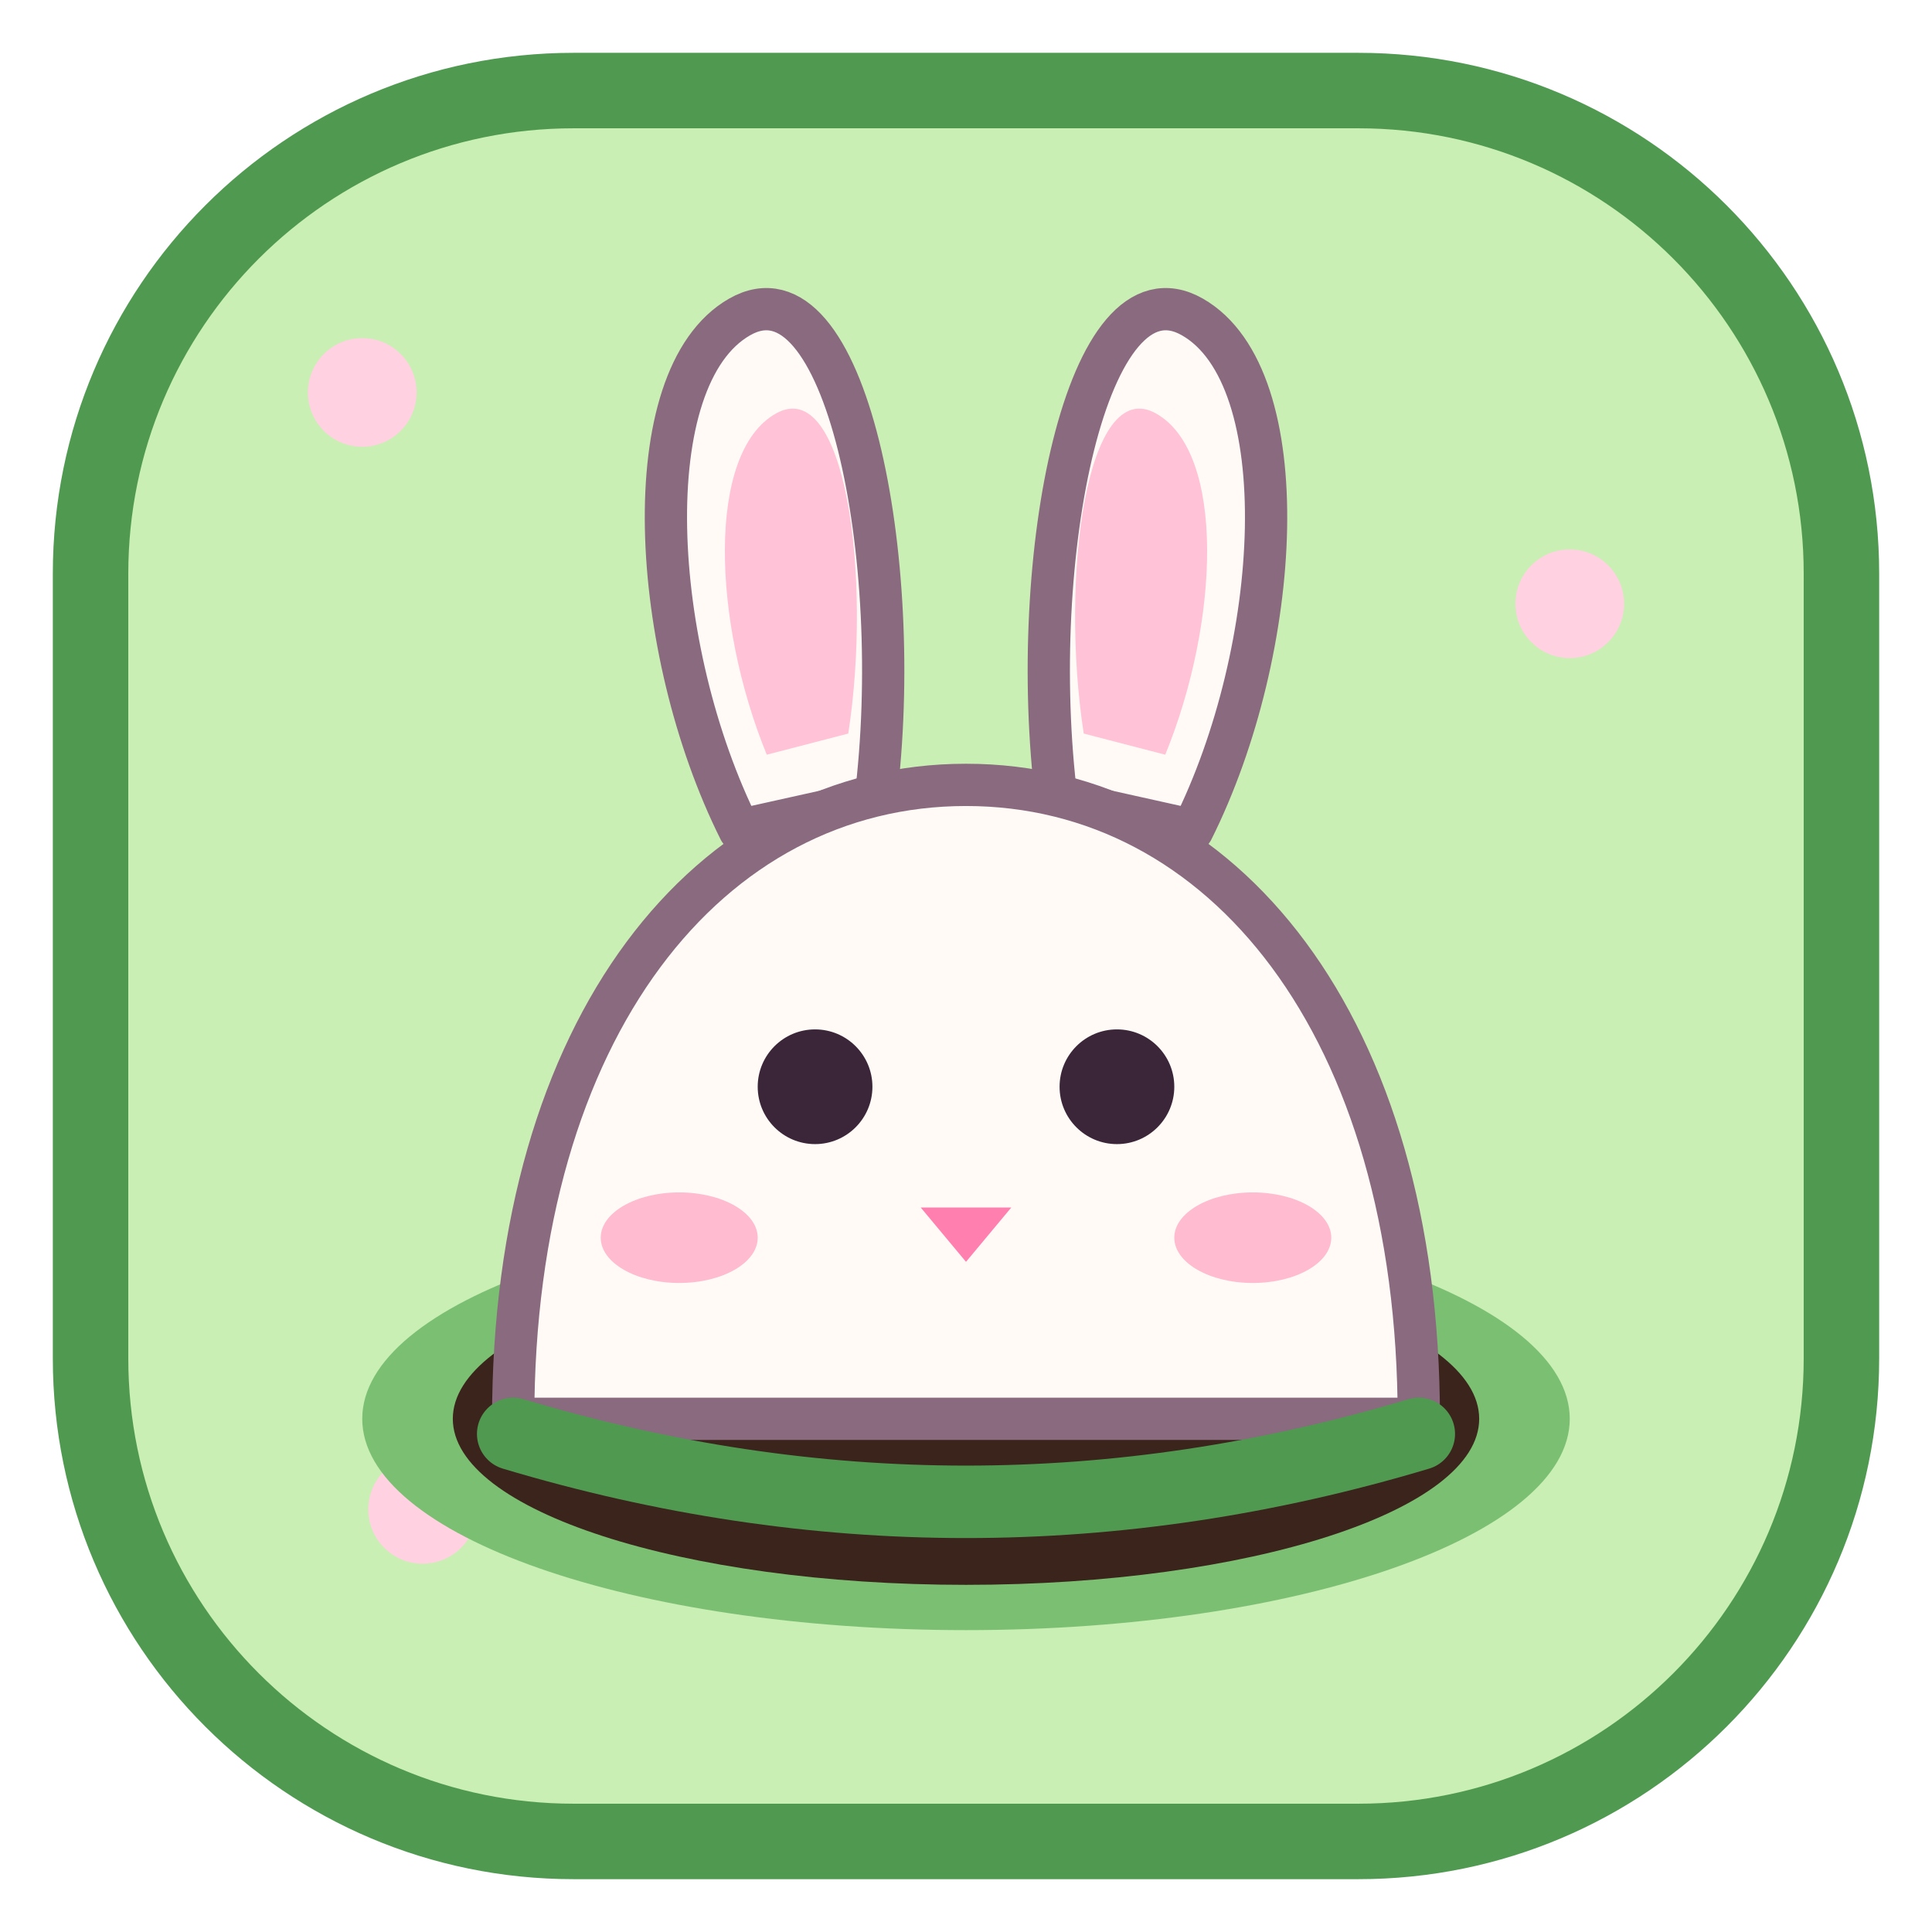
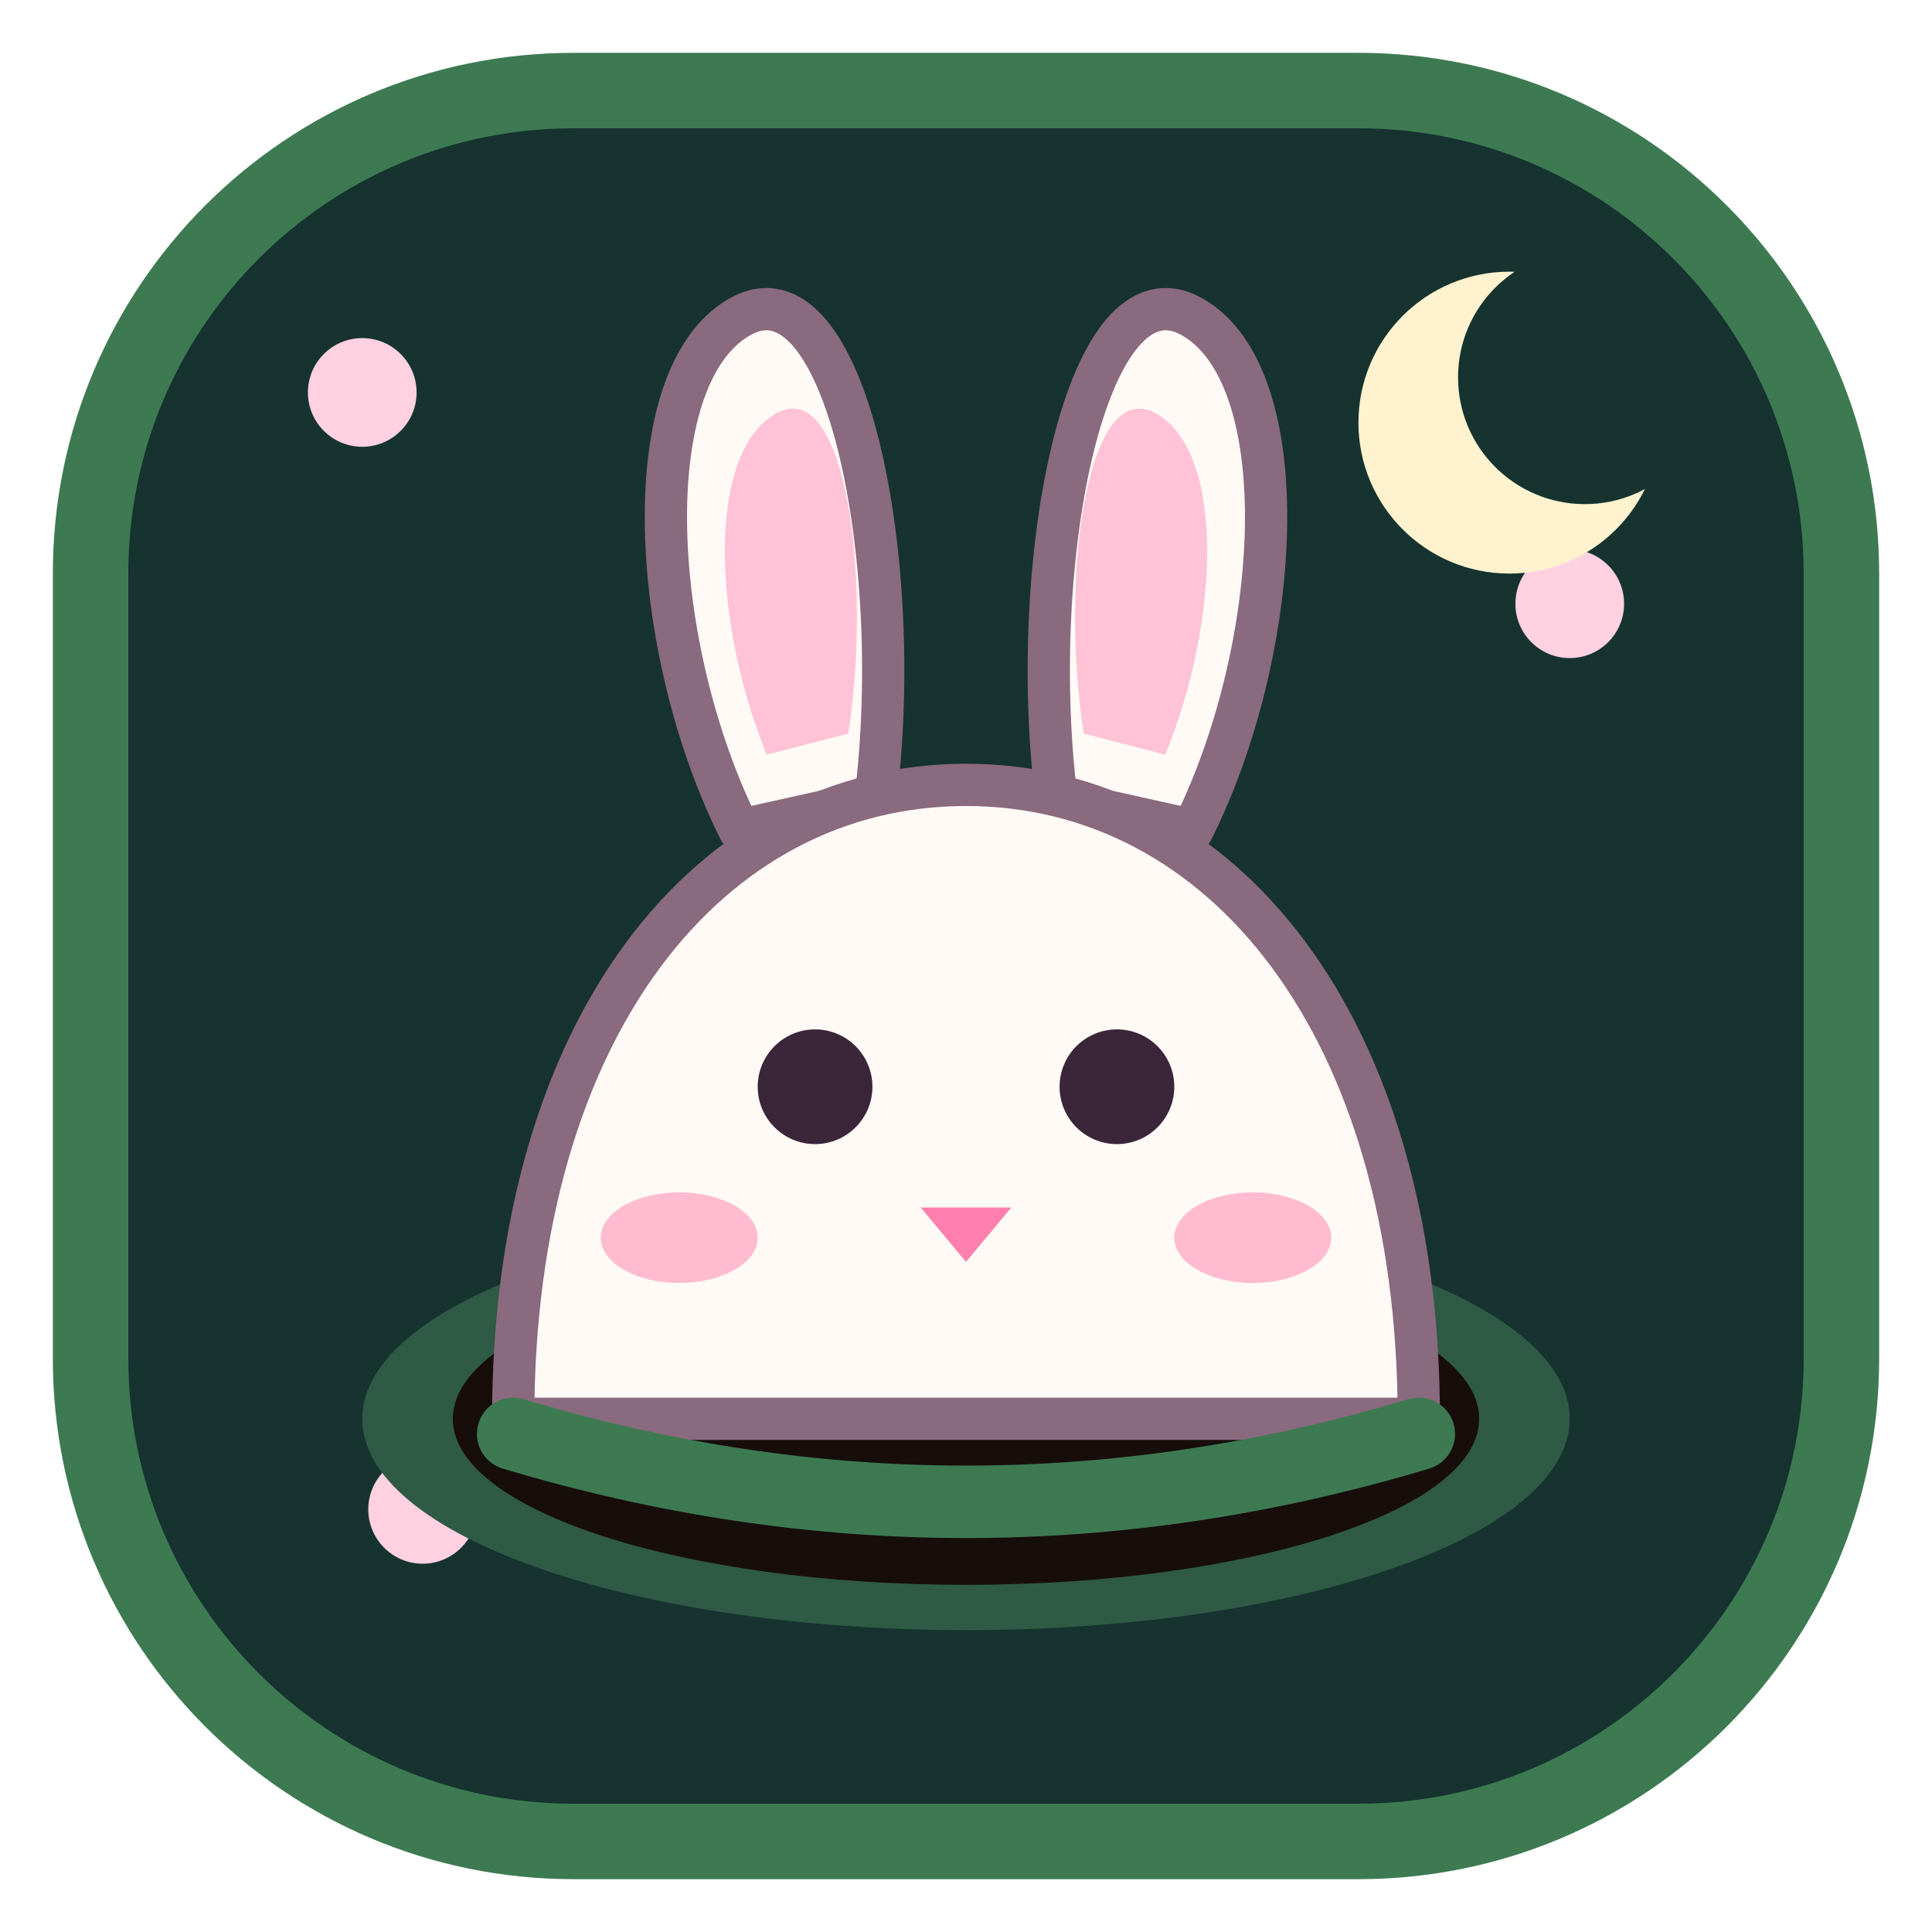
<svg xmlns="http://www.w3.org/2000/svg" width="64" height="64" viewBox="0 0 64 64" fill="none">
-   <rect x="3" y="3" width="58" height="58" rx="16" fill="#c9efb4" stroke="#4f9a50" stroke-width="2.5" />
+   <rect x="3" y="3" width="58" height="58" rx="16" fill="#163330" stroke="#3d7a52" stroke-width="2.5" />
  <g fill="#ffd1e1">
    <circle cx="12" cy="13" r="1.8" />
    <circle cx="52" cy="20" r="1.8" />
    <circle cx="14" cy="50" r="1.8" />
  </g>
-   <ellipse cx="32" cy="47" rx="20" ry="7" fill="#7bbf72" />
-   <ellipse cx="32" cy="47" rx="17" ry="5.5" fill="#3b241c" />
+   <ellipse cx="32" cy="47" rx="20" ry="7" fill="#2f5a45" />
+   <ellipse cx="32" cy="47" rx="17" ry="5.5" fill="#170e0c" />
  <path d="M24.5 27.5c-3-6-3.5-15 0-17s5.5 8 4.5 16zM39.5 27.5c3-6 3.5-15 0-17s-5.5 8-4.5 16z" fill="#fffaf6" stroke="#8a6a7e" stroke-width="1.4" stroke-linejoin="round" />
  <path d="M25.4 25c-1.8-4.4-2-10 .3-11.3s3.2 5.4 2.4 10.6zM38.6 25c1.8-4.4 2-10-.3-11.3s-3.2 5.4-2.4 10.6z" fill="#ffc2d6" />
  <path d="M17 47c0-13 6.5-21 15-21s15 8 15 21z" fill="#fffaf6" stroke="#8a6a7e" stroke-width="1.4" stroke-linejoin="round" />
  <circle cx="27" cy="36" r="1.9" fill="#3a2638" />
  <circle cx="37" cy="36" r="1.9" fill="#3a2638" />
  <path d="M30.5 40h3l-1.5 1.8z" fill="#ff7fae" />
  <ellipse cx="22.5" cy="41" rx="2.6" ry="1.5" fill="#ff9fc0" opacity=".7" />
  <ellipse cx="41.5" cy="41" rx="2.6" ry="1.5" fill="#ff9fc0" opacity=".7" />
-   <path d="M17 47.5q15 4.5 30 0" stroke="#4f9a50" stroke-width="2.4" stroke-linecap="round" />
+   <path d="M17 47.5q15 4.5 30 0" stroke="#3d7a52" stroke-width="2.4" stroke-linecap="round" />
+   <circle cx="50" cy="14" r="5" fill="#fff3cf" />
+   <circle cx="52.5" cy="12.5" r="4.2" fill="#163330" />
</svg>
